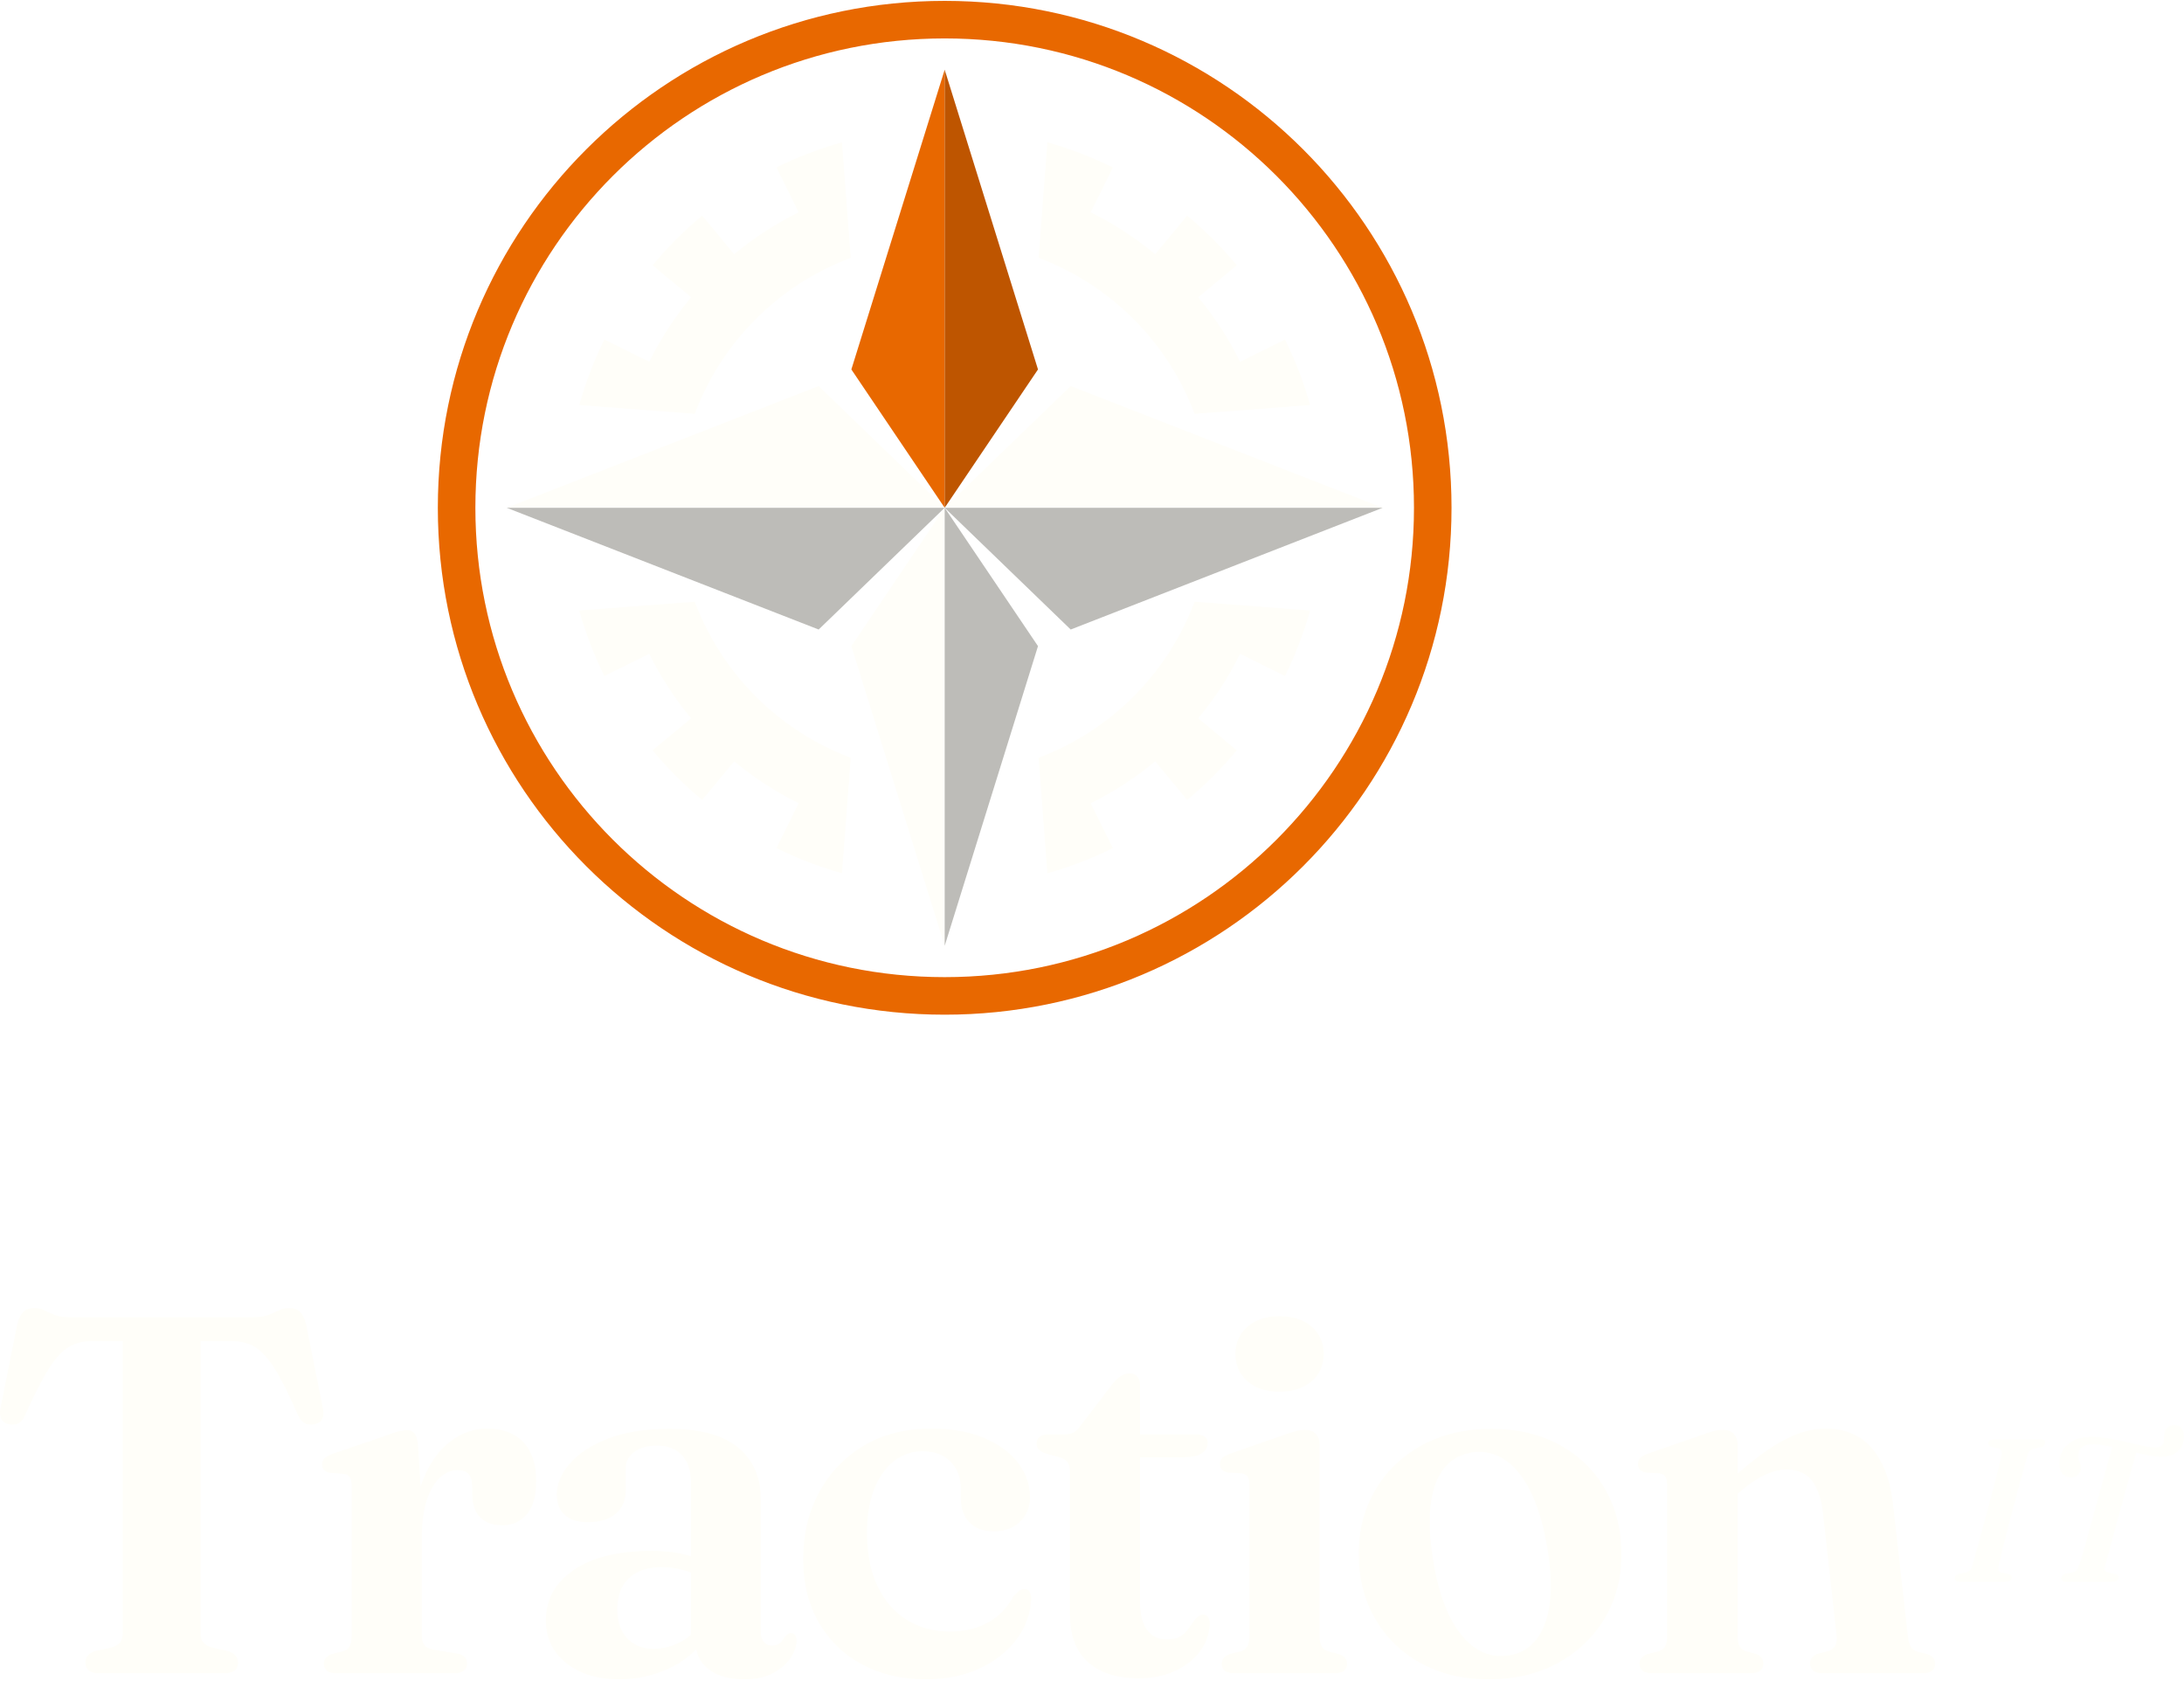
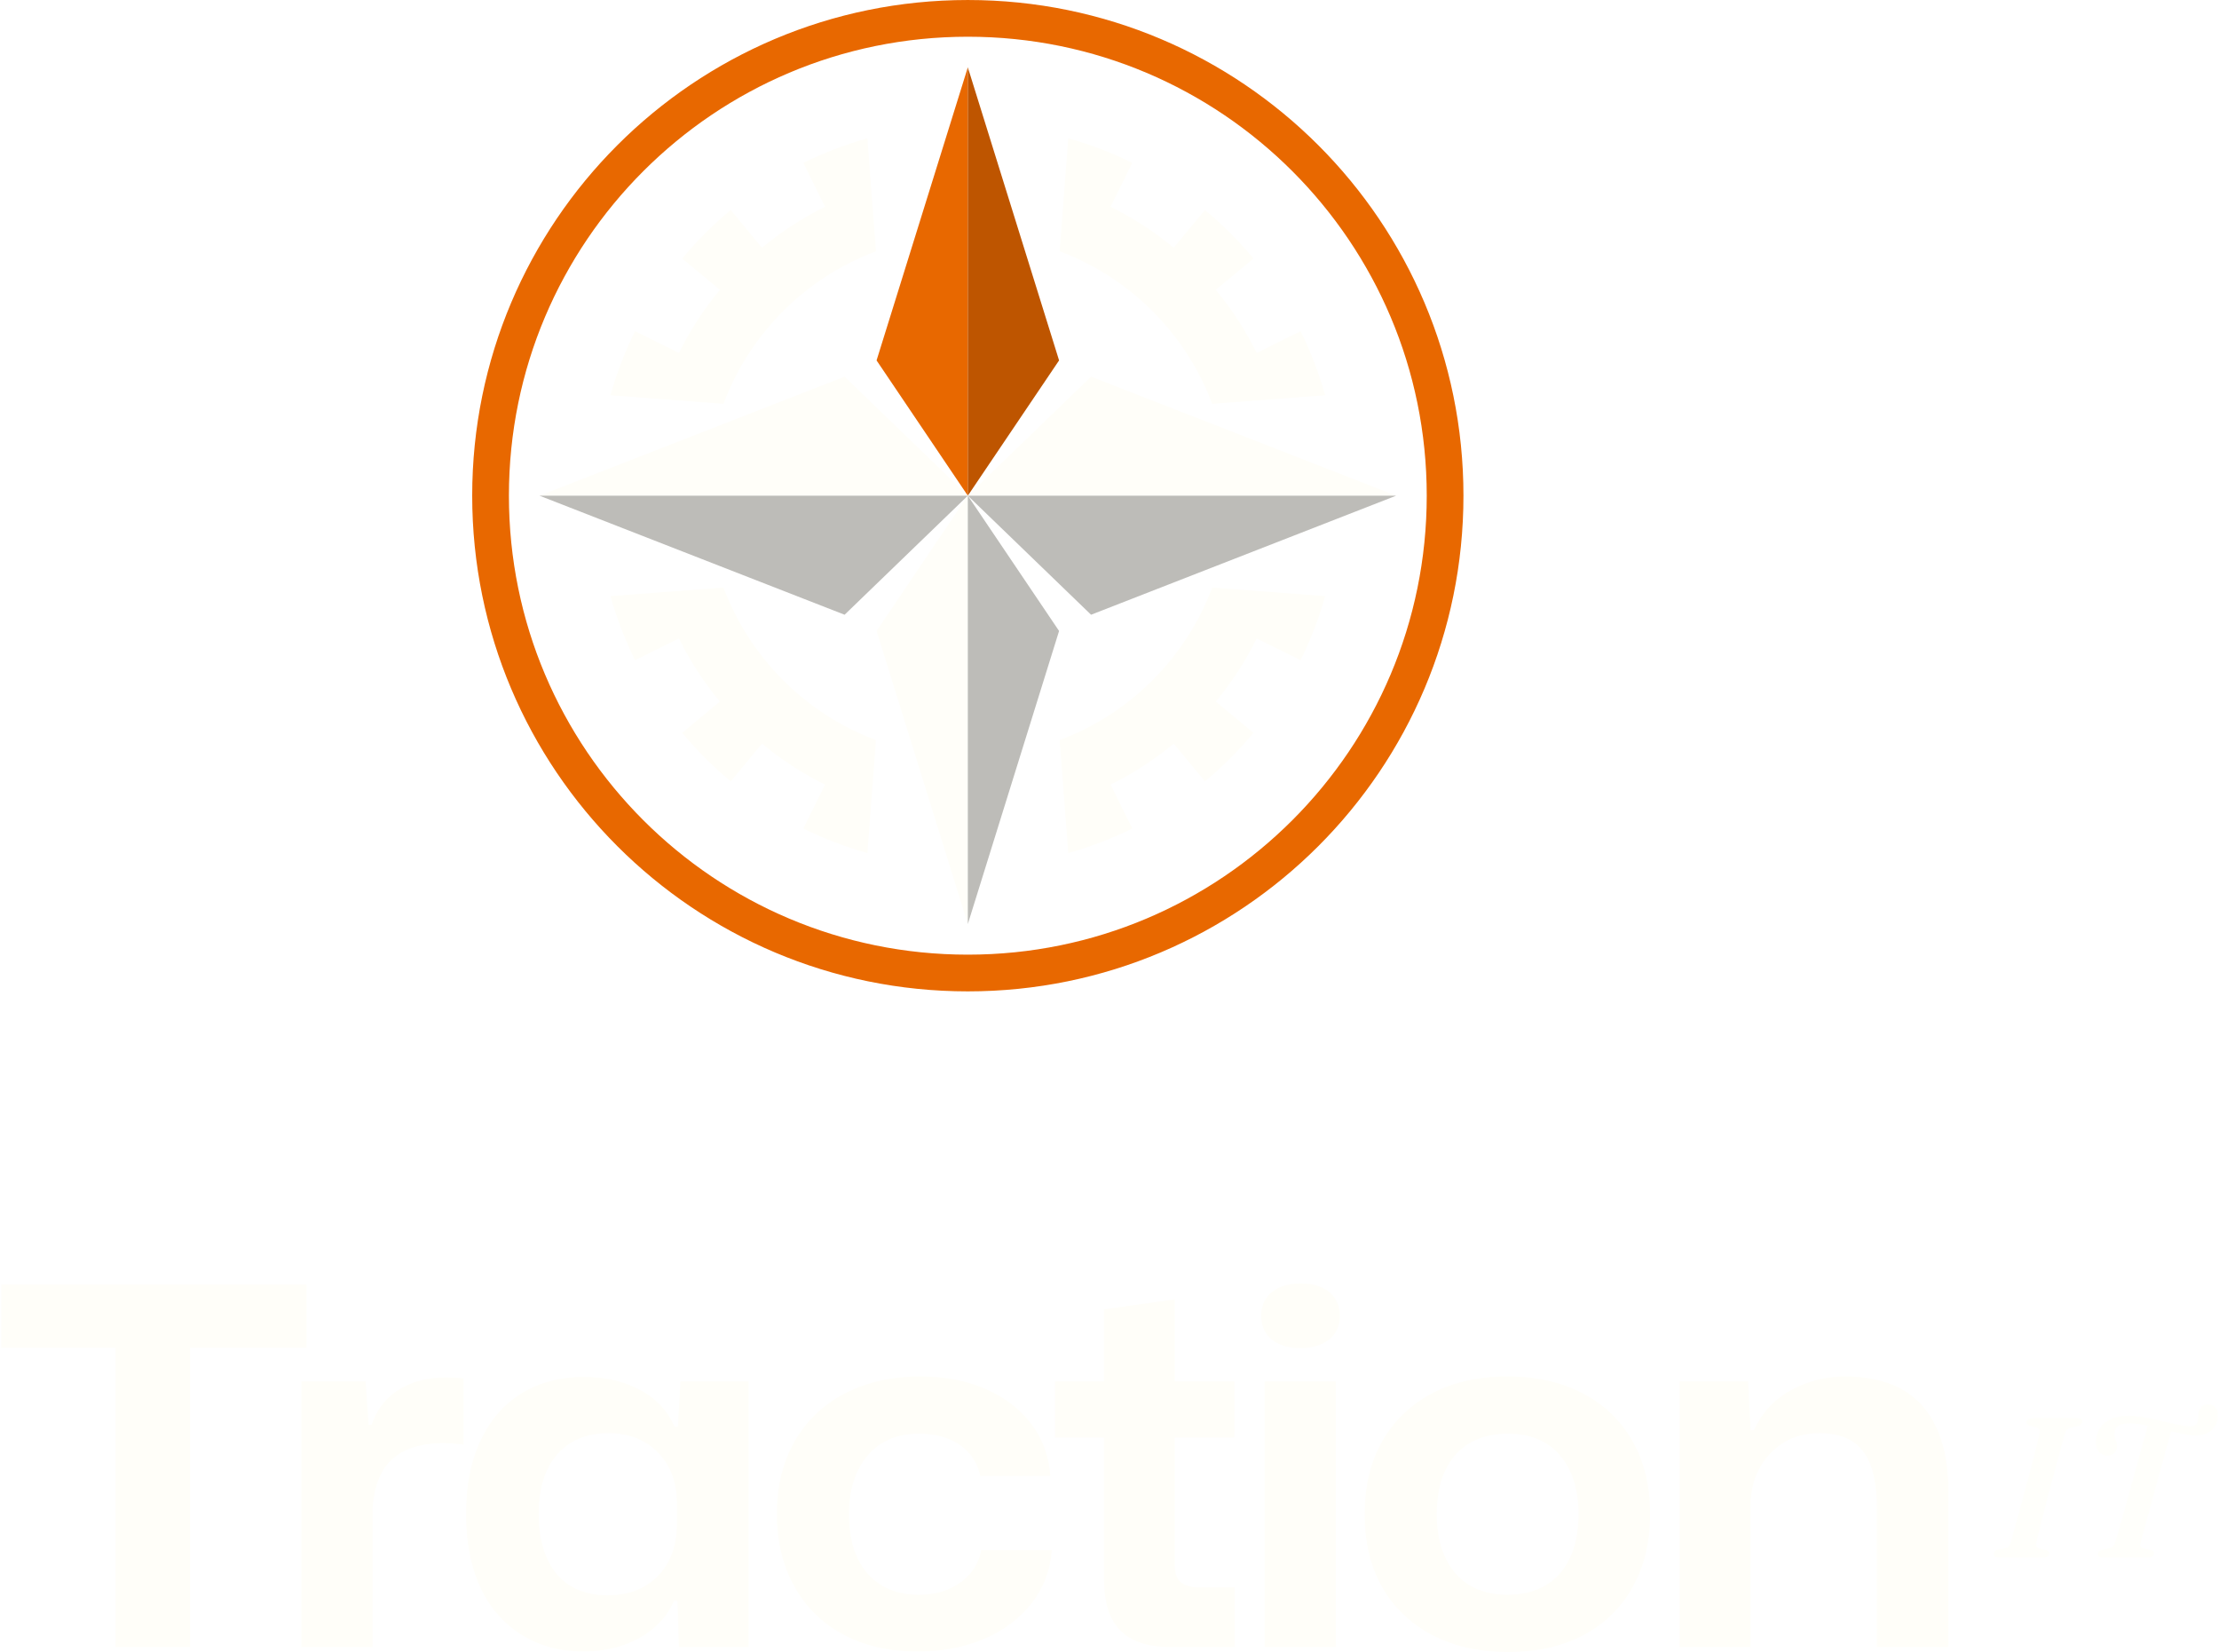
- <svg xmlns="http://www.w3.org/2000/svg" viewBox="2.66 5.33 429.47 330.02" width="429" height="330">
-   <g transform="translate(83.425 0) scale(0.8203125)">
+ <svg xmlns="http://www.w3.org/2000/svg" viewBox="1.7 5.33 445.78 332.17" width="446" height="332">
+   <g transform="translate(91.1 0) scale(0.8203125)">
    <circle cx="128" cy="128" r="117" fill="none" stroke="#E86800" stroke-width="9" />
    <path d="M187.91 105.48A64 64 0 0 0 150.52 68.09L152.62 40.4A91 91 0 0 1 168.32 46.42L163 57.18A79 79 0 0 1 178.46 67.22L186.13 57.98A91 91 0 0 1 198.02 69.87L188.78 77.54A79 79 0 0 1 198.82 93L209.58 87.68A91 91 0 0 1 215.6 103.38Z" fill="#FFFEF9" />
    <path d="M105.48 68.09A64 64 0 0 0 68.09 105.48L40.4 103.38A91 91 0 0 1 46.42 87.68L57.18 93A79 79 0 0 1 67.22 77.54L57.98 69.87A91 91 0 0 1 69.87 57.98L77.54 67.22A79 79 0 0 1 93 57.18L87.68 46.42A91 91 0 0 1 103.38 40.4Z" fill="#FFFEF9" />
    <path d="M68.09 150.52A64 64 0 0 0 105.48 187.91L103.38 215.6A91 91 0 0 1 87.68 209.58L93 198.82A79 79 0 0 1 77.54 188.78L69.87 198.02A91 91 0 0 1 57.98 186.13L67.22 178.46A79 79 0 0 1 57.18 163L46.42 168.32A91 91 0 0 1 40.4 152.62Z" fill="#FFFEF9" />
    <path d="M150.52 187.91A64 64 0 0 0 187.91 150.52L215.6 152.62A91 91 0 0 1 209.58 168.32L198.82 163A79 79 0 0 1 188.78 178.46L198.02 186.13A91 91 0 0 1 186.13 198.02L178.46 188.78A79 79 0 0 1 163 198.82L168.32 209.58A91 91 0 0 1 152.62 215.6Z" fill="#FFFEF9" />
    <path d="M128 23L105.63 94.84L128 128Z" fill="#E86800" />
    <path d="M128 23L150.37 94.84L128 128Z" fill="#be5500" />
    <path d="M233 128L158.21 98.82L128 128Z" fill="#FFFEF9" />
    <path d="M233 128L158.21 157.18L128 128Z" fill="#bdbcb8" />
    <path d="M128 233L105.63 161.16L128 128Z" fill="#FFFEF9" />
    <path d="M128 233L150.37 161.16L128 128Z" fill="#bdbcb8" />
    <path d="M23 128L97.79 98.82L128 128Z" fill="#FFFEF9" />
    <path d="M23 128L97.79 157.18L128 128Z" fill="#bdbcb8" />
  </g>
-   <path d="M16.30 264.15L16.30 264.15L52.50 264.15Q54.30 264.15 55.45 263.70Q56.60 263.25 57.50 262.80Q58.40 262.35 59.40 262.35L59.40 262.35Q60.85 262.35 61.63 263.07Q62.40 263.80 62.85 265.55L62.85 265.55L66.15 282.05Q66.45 283.35 66 284.17Q65.55 285 64.45 285.20L64.45 285.20Q63.45 285.40 62.65 285.02Q61.85 284.65 61.30 283.50L61.30 283.50Q58.65 277.40 56.68 274.27Q54.70 271.15 52.78 270Q50.85 268.85 48.20 268.85L48.20 268.85L42.10 268.85L42.10 326.45Q42.10 327.55 42.73 328.20Q43.35 328.85 44.55 329.15L44.55 329.15L47.50 329.80Q49.45 330.40 49.45 332.10L49.45 332.10Q49.45 334.15 46.75 334.15L46.75 334.15L22.15 334.15Q20.75 334.15 20.10 333.57Q19.45 333 19.45 332.10L19.45 332.10Q19.45 330.40 21.35 329.80L21.35 329.80L24.35 329.15Q25.55 328.85 26.18 328.20Q26.80 327.55 26.80 326.45L26.80 326.45L26.80 268.85L20.70 268.85Q18.10 268.85 16.15 270.02Q14.20 271.20 12.23 274.32Q10.25 277.45 7.55 283.50L7.55 283.50Q7.05 284.65 6.25 285.02Q5.45 285.40 4.45 285.20L4.45 285.20Q3.35 285 2.93 284.17Q2.50 283.35 2.75 282.05L2.75 282.05L6.05 265.55Q6.50 263.80 7.28 263.07Q8.05 262.35 9.50 262.35L9.50 262.35Q10.50 262.35 11.38 262.80Q12.25 263.25 13.40 263.70Q14.55 264.15 16.30 264.15ZM85.60 307.65L83.95 307.85Q83.95 300.65 85.98 295.80Q88 290.95 91.33 288.50Q94.65 286.05 98.40 286.05L98.40 286.05Q103.05 286.05 105.58 288.72Q108.10 291.40 108.10 296.35L108.10 296.35Q108.10 300.75 106.25 302.90Q104.40 305.05 101.50 305.05L101.50 305.05Q98.60 305.05 97.08 303.50Q95.55 301.95 95.55 299.10L95.55 299.10L95.50 297.30Q95.50 295.75 94.80 294.97Q94.10 294.20 92.55 294.20L92.55 294.20Q90.80 294.20 89.20 295.65Q87.60 297.10 86.60 300.07Q85.60 303.05 85.60 307.65L85.60 307.65ZM84.85 289.25L84.85 289.25L85.60 301.20L85.60 326.70Q85.60 328 86.13 328.65Q86.65 329.30 88.05 329.55L88.05 329.55L92.40 330.25Q93.45 330.40 93.98 330.90Q94.50 331.40 94.50 332.25L94.50 332.25Q94.50 333.15 93.85 333.65Q93.20 334.15 92 334.15L92 334.15L68.80 334.15Q67.50 334.15 66.93 333.65Q66.35 333.15 66.35 332.30L66.35 332.30Q66.35 331.60 66.75 331.13Q67.15 330.65 68 330.35L68 330.35L70.05 329.85Q70.95 329.60 71.38 328.92Q71.80 328.25 71.80 326.80L71.80 326.80L71.80 297.25Q71.80 296.10 71.43 295.57Q71.05 295.05 70.25 294.95L70.25 294.95L67.55 294.75Q66.70 294.55 66.35 294.15Q66 293.75 66 293.10L66 293.10Q66 292.40 66.45 291.92Q66.90 291.45 68.10 291L68.10 291L77.80 287.70Q80 286.85 81.05 286.60Q82.10 286.35 82.70 286.35L82.70 286.35Q83.65 286.35 84.18 287Q84.70 287.65 84.85 289.25ZM139.45 328L139.45 328L139.45 327.05L138.55 326.90L138.55 296.80Q138.55 293.25 136.80 291.32Q135.05 289.40 131.90 289.40L131.90 289.40Q128.90 289.40 127.30 290.70Q125.70 292 125.70 293.85L125.70 293.85L125.70 298.20Q125.70 301.15 123.73 302.80Q121.75 304.45 118.25 304.45L118.25 304.45Q115.25 304.45 113.70 303Q112.15 301.55 112.15 299L112.15 299Q112.15 295.95 114.68 292.97Q117.20 290 122.15 288.05Q127.10 286.10 134.30 286.10L134.30 286.10Q143.40 286.10 147.83 289.80Q152.25 293.50 152.25 299.80L152.25 299.80L152.25 325.80Q152.25 327.25 152.83 327.97Q153.40 328.70 154.45 328.70L154.45 328.70Q155.55 328.70 156.10 328.15Q156.65 327.60 157.00 327L157.00 327Q157.30 326.70 157.55 326.47Q157.80 326.25 158.20 326.25L158.20 326.25Q158.75 326.25 159.03 326.67Q159.30 327.10 159.30 327.75L159.30 327.75Q159.30 329.35 158.15 331.10Q157.00 332.85 154.73 334.10Q152.45 335.35 149.00 335.35L149.00 335.35Q144.60 335.35 142.03 333.38Q139.45 331.40 139.45 328ZM110.00 323.75L110.00 323.75Q110.00 317.65 115.45 313.88Q120.90 310.10 130.85 310.10L130.85 310.10Q134.10 310.10 136.63 310.65Q139.15 311.20 141.05 312.10L141.05 312.10L140.05 315Q138.35 314.20 136.58 313.75Q134.80 313.30 132.70 313.30L132.70 313.30Q128.65 313.30 126.35 315.45Q124.05 317.60 124.05 321.50L124.05 321.50Q124.05 325.30 126.03 327.32Q128.00 329.35 131.15 329.35L131.15 329.35Q133.75 329.35 136.18 328.15Q138.60 326.95 140.25 324.80L140.25 324.80L141.30 327.35Q138.60 331.20 134.08 333.27Q129.55 335.35 124.45 335.35L124.45 335.35Q118.00 335.35 114.00 332.15Q110.00 328.95 110.00 323.75ZM205.20 299.60L205.20 299.60Q205.20 302.40 203.28 304.32Q201.35 306.25 198.10 306.25L198.10 306.25Q194.95 306.25 193.28 304.47Q191.60 302.70 191.60 299.80L191.60 299.80L191.60 297.95Q191.60 294.60 189.58 292.55Q187.55 290.50 184.05 290.50L184.05 290.50Q180.95 290.50 178.48 292.42Q176.00 294.35 174.58 297.92Q173.15 301.50 173.15 306.50L173.15 306.50Q173.15 312.80 175.28 317.15Q177.40 321.50 181.08 323.72Q184.75 325.95 189.45 325.95L189.45 325.95Q193.75 325.95 196.95 324.17Q200.15 322.40 201.90 319.10L201.90 319.10Q202.65 318.25 203.13 317.92Q203.60 317.60 204.15 317.60L204.15 317.60Q204.85 317.60 205.18 318.22Q205.50 318.85 205.45 319.75L205.45 319.75Q205.15 324.10 202.43 327.65Q199.70 331.20 195.15 333.27Q190.60 335.35 184.75 335.35L184.75 335.35Q177.70 335.35 172.25 332.45Q166.80 329.55 163.70 324.22Q160.60 318.90 160.60 311.70L160.60 311.70Q160.60 304.40 163.73 298.60Q166.85 292.80 172.50 289.42Q178.15 286.05 185.80 286.05L185.80 286.05Q191.85 286.05 196.20 287.90Q200.55 289.75 202.88 292.82Q205.20 295.90 205.20 299.60ZM211.05 291.70L211.05 291.70L208.45 291Q207.40 290.65 206.95 290.17Q206.50 289.70 206.50 289.05L206.50 289.05Q206.50 288.15 207.10 287.67Q207.70 287.20 208.70 287.20L208.70 287.20L211.95 287.20Q213.05 287.20 213.78 286.80Q214.50 286.40 215.25 285.35L215.25 285.35L221.25 277.50Q222.15 276.30 223.03 275.75Q223.90 275.20 224.80 275.20L224.80 275.20Q225.75 275.20 226.30 275.82Q226.85 276.45 226.85 277.55L226.85 277.55L226.85 320.20Q226.85 323.80 228.23 325.65Q229.60 327.50 232.10 327.50L232.10 327.50Q233.85 327.50 234.85 326.85Q235.85 326.20 236.45 325.27Q237.05 324.35 237.65 323.60Q238.25 322.85 239.10 322.60L239.10 322.60Q239.75 322.60 240.15 323.02Q240.55 323.45 240.55 324.50L240.55 324.50Q240.40 327.45 238.63 329.85Q236.85 332.25 233.73 333.70Q230.60 335.15 226.55 335.15L226.55 335.15Q220.25 335.15 216.65 332Q213.05 328.85 213.05 322.45L213.05 322.45L213.05 294.45Q213.05 293.25 212.60 292.65Q212.15 292.05 211.05 291.70ZM235.15 291.70L221.50 291.70L221.55 287.20L237.90 287.20Q238.95 287.20 239.55 287.63Q240.15 288.05 240.15 288.90L240.15 288.90Q240.15 290.10 238.98 290.90Q237.80 291.70 235.15 291.70L235.15 291.70ZM262.15 289.20L262.15 289.20L262.15 326.75Q262.15 328.20 262.58 328.90Q263 329.60 263.85 329.85L263.85 329.85L265.85 330.35Q266.75 330.65 267.15 331.13Q267.55 331.60 267.55 332.30L267.55 332.30Q267.55 333.15 266.95 333.65Q266.35 334.15 265.10 334.15L265.10 334.15L245.35 334.15Q244.10 334.15 243.50 333.65Q242.90 333.15 242.90 332.30L242.90 332.30Q242.90 331.60 243.30 331.13Q243.70 330.65 244.55 330.35L244.55 330.35L246.65 329.85Q247.50 329.55 247.93 328.88Q248.35 328.20 248.35 326.80L248.35 326.80L248.35 297.15Q248.35 296 248.00 295.50Q247.65 295 246.85 294.85L246.85 294.85L244.10 294.70Q243.30 294.50 242.93 294.10Q242.55 293.70 242.55 293.05L242.55 293.05Q242.55 292.30 243.00 291.85Q243.45 291.40 244.65 290.95L244.65 290.95L254.55 287.50Q256.35 286.85 257.38 286.57Q258.40 286.30 259.20 286.30L259.20 286.30Q260.70 286.30 261.43 287.10Q262.15 287.90 262.15 289.20ZM254.25 278.80L254.25 278.80Q250.35 278.80 247.98 276.75Q245.60 274.70 245.60 271.35L245.60 271.35Q245.60 268.05 247.98 266Q250.35 263.95 254.25 263.95L254.25 263.95Q258.20 263.95 260.58 266Q262.95 268.05 262.95 271.35L262.95 271.35Q262.95 274.70 260.58 276.75Q258.20 278.80 254.25 278.80ZM295.95 286.10L295.95 286.10Q303.50 286.10 309.27 289.22Q315.05 292.35 318.27 297.92Q321.50 303.50 321.50 310.85L321.50 310.85Q321.50 317.85 318.18 323.40Q314.85 328.95 308.98 332.15Q303.10 335.35 295.40 335.35L295.40 335.35Q287.85 335.35 282.10 332.20Q276.35 329.05 273.10 323.47Q269.85 317.90 269.85 310.65L269.85 310.65Q269.85 303.55 273.18 298Q276.50 292.45 282.38 289.27Q288.25 286.10 295.95 286.10ZM299.35 330.65L299.35 330.65Q302.70 330.15 304.77 327.52Q306.85 324.90 307.43 320.25Q308 315.60 306.85 309.05L306.85 309.05Q305.70 302.50 303.55 298.25Q301.40 294 298.45 292.10Q295.50 290.20 292.05 290.75L292.05 290.75Q288.65 291.30 286.57 293.92Q284.50 296.55 283.98 301.17Q283.45 305.80 284.55 312.40L284.55 312.40Q285.65 318.90 287.82 323.15Q290 327.40 292.93 329.30Q295.85 331.20 299.35 330.65ZM344.35 289.20L344.35 289.20L344.35 326.75Q344.35 328.20 344.75 328.88Q345.15 329.55 346.05 329.85L346.05 329.85L347.95 330.35Q349.40 330.95 349.40 332.20L349.40 332.20Q349.40 334.15 346.90 334.15L346.90 334.15L327.50 334.15Q326.25 334.15 325.65 333.65Q325.05 333.15 325.05 332.30L325.05 332.30Q325.05 331.60 325.45 331.13Q325.85 330.65 326.75 330.35L326.75 330.35L328.80 329.85Q329.70 329.55 330.10 328.88Q330.50 328.20 330.50 326.80L330.50 326.80L330.50 297.15Q330.50 296 330.15 295.50Q329.80 295 329 294.85L329 294.85L326.30 294.70Q325.45 294.50 325.10 294.10Q324.75 293.70 324.75 293.05L324.75 293.05Q324.75 292.30 325.17 291.85Q325.60 291.40 326.80 290.95L326.80 290.95L336.75 287.50Q338.45 286.85 339.50 286.57Q340.55 286.30 341.45 286.30L341.45 286.30Q342.85 286.30 343.60 287.10Q344.35 287.90 344.35 289.20ZM344.85 298.45L342.85 300.15L340.80 298L342.75 296.30Q348.85 290.80 353.25 288.42Q357.65 286.05 361.55 286.05L361.55 286.05Q367.55 286.05 370.85 290.02Q374.15 294 374.90 300.80L374.90 300.80L377.80 326.60Q377.95 328.15 378.35 328.88Q378.75 329.60 379.65 329.90L379.65 329.90L381.50 330.35Q382.40 330.65 382.80 331.13Q383.20 331.60 383.20 332.30L383.20 332.30Q383.20 333.15 382.60 333.65Q382 334.15 380.75 334.15L380.75 334.15L361.10 334.15Q358.60 334.15 358.60 332.20L358.60 332.20Q358.60 330.95 360.05 330.35L360.05 330.35L362.05 329.85Q363 329.55 363.50 328.82Q364 328.10 363.80 326.60L363.80 326.60L361.15 302.75Q360.65 298.40 358.95 296.25Q357.25 294.10 353.95 294.10L353.95 294.10Q351.90 294.10 349.63 295.20Q347.35 296.30 344.85 298.45L344.85 298.45Z" fill="#FFFEF9" />
-   <path d="M395.67 313.05L395.67 313.05Q395.53 313.63 395.69 313.95Q395.85 314.27 396.31 314.37L396.31 314.37L397.51 314.61Q397.89 314.71 398.06 314.89Q398.23 315.07 398.23 315.35L398.23 315.35Q398.23 315.71 397.92 315.93Q397.61 316.15 397.09 316.15L397.09 316.15L388.03 316.15Q387.45 316.15 387.25 315.95Q387.05 315.75 387.05 315.43L387.05 315.43Q387.05 315.11 387.28 314.89Q387.51 314.67 387.89 314.57L387.89 314.57L389.15 314.35Q389.71 314.23 390.02 313.92Q390.33 313.61 390.53 312.95L390.53 312.95Q390.75 312.19 391.11 310.84Q391.47 309.49 391.95 307.75Q392.43 306.01 392.95 304.09Q393.47 302.17 393.99 300.24Q394.51 298.31 394.96 296.56Q395.41 294.81 395.75 293.42Q396.09 292.03 396.25 291.23L396.25 291.23Q396.37 290.69 396.23 290.39Q396.09 290.09 395.59 289.97L395.59 289.97L394.39 289.69Q393.97 289.57 393.81 289.40Q393.65 289.23 393.65 288.95L393.65 288.95Q393.65 288.57 393.98 288.36Q394.31 288.15 394.93 288.15L394.93 288.15L403.91 288.15Q404.47 288.15 404.66 288.33Q404.85 288.51 404.85 288.83L404.85 288.83Q404.85 289.17 404.62 289.38Q404.39 289.59 403.97 289.71L403.97 289.71L402.63 290.01Q402.11 290.13 401.83 290.39Q401.55 290.65 401.37 291.25L401.37 291.25Q401.13 292.09 400.73 293.54Q400.33 294.99 399.83 296.83Q399.33 298.67 398.80 300.67Q398.27 302.67 397.76 304.63Q397.25 306.59 396.81 308.30Q396.37 310.01 396.07 311.25Q395.77 312.49 395.67 313.05ZM414.07 287.65L414.07 287.65Q415.19 287.65 416.58 287.86Q417.97 288.07 419.44 288.39Q420.91 288.71 422.27 289.03Q423.63 289.35 424.73 289.56Q425.83 289.77 426.45 289.77L426.45 289.77Q427.15 289.77 427.55 289.53Q427.95 289.29 428.09 288.81L428.09 288.81Q428.19 288.45 428.18 288.04Q428.17 287.63 428.21 287.17L428.21 287.17Q428.33 286.39 428.83 285.88Q429.33 285.37 430.27 285.37L430.27 285.37Q431.07 285.37 431.60 285.95Q432.13 286.53 432.13 287.65L432.13 287.65Q432.11 289.45 430.88 290.53Q429.65 291.61 427.65 291.61L427.65 291.61Q426.75 291.61 425.42 291.36Q424.09 291.11 422.56 290.75Q421.03 290.39 419.49 290.02Q417.95 289.65 416.61 289.40Q415.27 289.15 414.35 289.15L414.35 289.15Q412.77 289.15 412.08 289.70Q411.39 290.25 411.35 291.21L411.35 291.21Q411.31 291.75 411.44 292.15Q411.57 292.55 411.72 292.94Q411.87 293.33 411.85 293.83L411.85 293.83Q411.85 294.59 411.30 295.13Q410.75 295.67 409.85 295.67L409.85 295.67Q408.79 295.65 408.17 294.84Q407.55 294.03 407.63 292.65L407.63 292.65Q407.67 291.23 408.43 290.10Q409.19 288.97 410.61 288.31Q412.03 287.65 414.07 287.65ZM416.59 313.15L416.59 313.15Q416.43 313.71 416.59 313.98Q416.75 314.25 417.15 314.33L417.15 314.33L418.63 314.63Q419.33 314.87 419.27 315.35L419.27 315.35Q419.23 315.77 418.92 315.96Q418.61 316.15 418.07 316.15L418.07 316.15L408.95 316.15Q408.43 316.15 408.20 315.95Q407.97 315.75 407.99 315.45L407.99 315.45Q408.01 315.09 408.25 314.89Q408.49 314.69 408.89 314.57L408.89 314.57L410.29 314.29Q410.73 314.19 411.03 313.86Q411.33 313.53 411.55 312.85L411.55 312.85Q411.81 312.03 412.24 310.55Q412.67 309.07 413.20 307.16Q413.73 305.25 414.32 303.11Q414.91 300.97 415.50 298.83Q416.09 296.69 416.62 294.75Q417.15 292.81 417.58 291.28Q418.01 289.75 418.25 288.85L418.25 288.85L423.03 289.79Q422.75 290.71 422.32 292.24Q421.89 293.77 421.36 295.69Q420.83 297.61 420.25 299.72Q419.67 301.83 419.11 303.90Q418.55 305.97 418.05 307.81Q417.55 309.65 417.17 311.04Q416.79 312.43 416.59 313.15Z" fill="#FFFEF9" fill-opacity="0.62" />
+   <path d="M39.70 336.50L24.70 336.50L24.70 274.90L39.70 274.90L39.70 336.50ZM63.10 276.30L1.70 276.30L1.70 263.60L63.10 263.60L63.10 276.30ZM76.40 336.50L62.10 336.50L62.10 283.10L75 283.10L75.60 291.80L76.20 291.80Q77.90 287 81.85 284.65Q85.80 282.30 91 282.30L91 282.30Q92.10 282.30 93 282.35Q93.90 282.40 94.70 282.50L94.70 282.50L94.70 295.80Q93.90 295.70 92.85 295.60Q91.80 295.50 90.70 295.50L90.70 295.50Q86.10 295.50 82.95 297Q79.80 298.50 78.20 301.50Q76.60 304.50 76.40 308.90L76.40 308.90L76.40 336.50ZM118.80 337.40L118.80 337.40Q113.50 337.40 109.15 335.50Q104.80 333.60 101.65 330.05Q98.50 326.50 96.85 321.35Q95.20 316.20 95.20 309.80L95.20 309.80Q95.20 301.10 98.15 294.90Q101.10 288.70 106.45 285.45Q111.80 282.20 118.80 282.20L118.80 282.20Q123.40 282.20 127.05 283.45Q130.70 284.70 133.25 286.90Q135.80 289.10 137.10 292.20L137.10 292.20L137.80 292.20L138.30 283.10L152 283.10L152 336.50L138 336.50L137.70 327.20L137 327.20Q135 331.90 130.10 334.65Q125.20 337.40 118.80 337.40ZM123.60 326.10L123.60 326.10Q128.10 326.10 131.25 324.20Q134.40 322.30 136 319.10Q137.60 315.90 137.60 311.90L137.60 311.90L137.60 307.50Q137.60 303.50 135.95 300.35Q134.30 297.20 131.20 295.35Q128.10 293.50 123.80 293.50L123.80 293.50Q119.40 293.50 116.25 295.45Q113.10 297.40 111.45 301Q109.80 304.60 109.80 309.80L109.80 309.80Q109.80 314.80 111.40 318.50Q113 322.20 116.10 324.15Q119.20 326.10 123.60 326.10ZM186.00 337.40L186.00 337.40Q179.50 337.40 174.30 335.45Q169.10 333.50 165.40 329.85Q161.70 326.20 159.70 321.10Q157.70 316 157.70 309.70L157.70 309.70Q157.70 303.40 159.75 298.30Q161.80 293.20 165.60 289.60Q169.40 286 174.70 284.05Q180.00 282.10 186.50 282.10L186.50 282.10Q194.00 282.10 199.75 284.65Q205.50 287.20 208.90 291.70Q212.30 296.20 212.70 302.10L212.70 302.10L198.60 302.10Q198.00 299.30 196.25 297.40Q194.50 295.50 191.95 294.55Q189.40 293.60 186.30 293.60L186.30 293.60Q182.90 293.60 180.30 294.75Q177.70 295.90 175.90 298.05Q174.10 300.20 173.15 303.15Q172.20 306.10 172.20 309.80L172.20 309.80Q172.20 315.10 173.95 318.70Q175.70 322.30 178.85 324.15Q182.00 326 186.20 326L186.20 326Q189.60 326 192.25 324.85Q194.90 323.70 196.60 321.70Q198.30 319.70 198.80 317L198.80 317L213.00 317Q212.50 323.20 208.85 327.80Q205.20 332.40 199.30 334.90Q193.40 337.40 186.00 337.40ZM249.80 336.50L236.80 336.50Q230.10 336.50 226.80 333.20Q223.50 329.90 223.50 323.10L223.50 323.10L223.50 294.40L213.60 294.40L213.60 283.10L223.50 283.10L223.50 268.60L237.70 266.60L237.70 283.10L249.70 283.10L249.70 294.40L237.70 294.40L237.70 319.90Q237.70 322.50 238.95 323.50Q240.20 324.50 242.50 324.50L242.50 324.50L249.80 324.50L249.80 336.50ZM270.10 336.50L255.80 336.50L255.80 283.10L270.10 283.10L270.10 336.50ZM263 276.40L263 276.40Q259.30 276.40 257.20 274.65Q255.10 272.90 255.10 269.90L255.10 269.90Q255.10 266.80 257.30 265.10Q259.50 263.40 263 263.40L263 263.40Q266.70 263.40 268.80 265.15Q270.90 266.90 270.90 269.90L270.90 269.90Q270.90 273 268.70 274.70Q266.50 276.40 263 276.40ZM304.70 337.50L304.70 337.50Q298.20 337.50 292.95 335.60Q287.70 333.70 283.85 330.10Q280.00 326.50 277.95 321.40Q275.90 316.30 275.90 309.80L275.90 309.80Q275.90 301.40 279.40 295.20Q282.90 289 289.35 285.55Q295.80 282.10 304.70 282.10L304.70 282.10Q311.10 282.10 316.35 284Q321.60 285.90 325.40 289.50Q329.20 293.10 331.25 298.20Q333.30 303.30 333.30 309.80L333.30 309.80Q333.30 318.10 329.85 324.35Q326.40 330.60 320 334.05Q313.60 337.50 304.70 337.50ZM304.60 326L304.60 326Q309.00 326 312.20 324.15Q315.40 322.30 317.15 318.65Q318.90 315 318.90 309.80L318.90 309.80Q318.90 305.90 317.90 302.90Q316.90 299.90 315.05 297.80Q313.20 295.70 310.60 294.65Q308.00 293.60 304.70 293.60L304.70 293.60Q300.30 293.60 297.10 295.45Q293.90 297.30 292.15 300.90Q290.40 304.50 290.40 309.80L290.40 309.80Q290.40 313.70 291.40 316.70Q292.40 319.70 294.25 321.80Q296.10 323.90 298.75 324.95Q301.40 326 304.60 326ZM353.50 336.50L339.20 336.50L339.20 283.10L353 283.10L353.50 292.90L354.20 292.90Q356.60 287.60 361.65 284.85Q366.70 282.10 372.60 282.10L372.60 282.10Q377.10 282.10 380.90 283.35Q384.70 284.60 387.45 287.35Q390.20 290.10 391.75 294.60Q393.30 299.10 393.30 305.50L393.30 305.50L393.30 336.50L378.90 336.50L378.90 308.30Q378.90 303.40 377.70 300.10Q376.50 296.80 374 295.15Q371.50 293.50 367.30 293.50L367.30 293.50Q363.10 293.50 360 295.50Q356.90 297.50 355.20 300.75Q353.50 304 353.50 308.10L353.50 308.10L353.50 336.50Z" fill="#FFFEF9" />
+   <path d="M411.02 315.40L411.02 315.40Q410.88 315.98 411.04 316.30Q411.20 316.62 411.66 316.72L411.66 316.72L412.86 316.96Q413.24 317.06 413.41 317.24Q413.58 317.42 413.58 317.70L413.58 317.70Q413.58 318.06 413.27 318.28Q412.96 318.50 412.44 318.50L412.44 318.50L403.38 318.50Q402.80 318.50 402.60 318.30Q402.40 318.10 402.40 317.78L402.40 317.78Q402.40 317.46 402.63 317.24Q402.86 317.02 403.24 316.92L403.24 316.92L404.50 316.70Q405.06 316.58 405.37 316.27Q405.68 315.96 405.88 315.30L405.88 315.30Q406.10 314.54 406.46 313.19Q406.82 311.84 407.30 310.10Q407.78 308.36 408.30 306.44Q408.82 304.52 409.34 302.59Q409.86 300.66 410.31 298.91Q410.76 297.16 411.10 295.77Q411.44 294.38 411.60 293.58L411.60 293.58Q411.72 293.04 411.58 292.74Q411.44 292.44 410.94 292.32L410.94 292.32L409.74 292.04Q409.32 291.92 409.16 291.75Q409 291.58 409 291.30L409 291.30Q409 290.92 409.33 290.71Q409.66 290.50 410.28 290.50L410.28 290.50L419.26 290.50Q419.82 290.50 420.01 290.68Q420.20 290.86 420.20 291.18L420.20 291.18Q420.20 291.52 419.97 291.73Q419.74 291.94 419.32 292.06L419.32 292.06L417.98 292.36Q417.46 292.48 417.18 292.74Q416.90 293 416.72 293.60L416.72 293.60Q416.48 294.44 416.08 295.89Q415.68 297.34 415.18 299.18Q414.68 301.02 414.15 303.02Q413.62 305.02 413.11 306.98Q412.60 308.94 412.16 310.65Q411.72 312.36 411.42 313.60Q411.12 314.84 411.02 315.40ZM429.42 290L429.42 290Q430.54 290 431.93 290.21Q433.32 290.42 434.79 290.74Q436.26 291.06 437.62 291.38Q438.98 291.70 440.08 291.91Q441.18 292.12 441.80 292.12L441.80 292.12Q442.50 292.12 442.90 291.88Q443.30 291.64 443.44 291.16L443.44 291.16Q443.54 290.80 443.53 290.39Q443.52 289.98 443.56 289.52L443.56 289.52Q443.68 288.74 444.18 288.23Q444.68 287.72 445.62 287.72L445.62 287.72Q446.42 287.72 446.95 288.30Q447.48 288.88 447.48 290L447.48 290Q447.46 291.80 446.23 292.88Q445 293.96 443 293.96L443 293.96Q442.10 293.96 440.77 293.71Q439.44 293.46 437.91 293.10Q436.38 292.74 434.84 292.37Q433.30 292 431.96 291.75Q430.62 291.50 429.70 291.50L429.70 291.50Q428.12 291.50 427.43 292.05Q426.74 292.60 426.70 293.56L426.70 293.56Q426.66 294.10 426.79 294.50Q426.92 294.90 427.07 295.29Q427.22 295.68 427.20 296.18L427.20 296.18Q427.20 296.94 426.65 297.48Q426.10 298.02 425.20 298.02L425.20 298.02Q424.14 298 423.52 297.19Q422.90 296.38 422.98 295L422.98 295Q423.02 293.58 423.78 292.45Q424.54 291.32 425.96 290.66Q427.38 290 429.42 290ZM431.94 315.50L431.94 315.50Q431.78 316.06 431.94 316.33Q432.10 316.60 432.50 316.68L432.50 316.68L433.98 316.98Q434.68 317.22 434.62 317.70L434.62 317.70Q434.58 318.12 434.27 318.31Q433.96 318.50 433.42 318.50L433.42 318.50L424.30 318.50Q423.78 318.50 423.55 318.30Q423.32 318.10 423.34 317.80L423.34 317.80Q423.36 317.44 423.60 317.24Q423.84 317.04 424.24 316.92L424.24 316.92L425.64 316.64Q426.08 316.54 426.38 316.21Q426.68 315.88 426.90 315.20L426.90 315.20Q427.16 314.38 427.59 312.90Q428.02 311.42 428.55 309.51Q429.08 307.60 429.67 305.46Q430.26 303.32 430.85 301.18Q431.44 299.04 431.97 297.10Q432.50 295.16 432.93 293.63Q433.36 292.10 433.60 291.20L433.60 291.20L438.38 292.14Q438.10 293.06 437.67 294.59Q437.24 296.12 436.71 298.04Q436.18 299.96 435.60 302.07Q435.02 304.18 434.46 306.25Q433.90 308.32 433.40 310.16Q432.90 312 432.52 313.39Q432.14 314.78 431.94 315.50Z" fill="#FFFEF9" fill-opacity="0.62" />
</svg>
